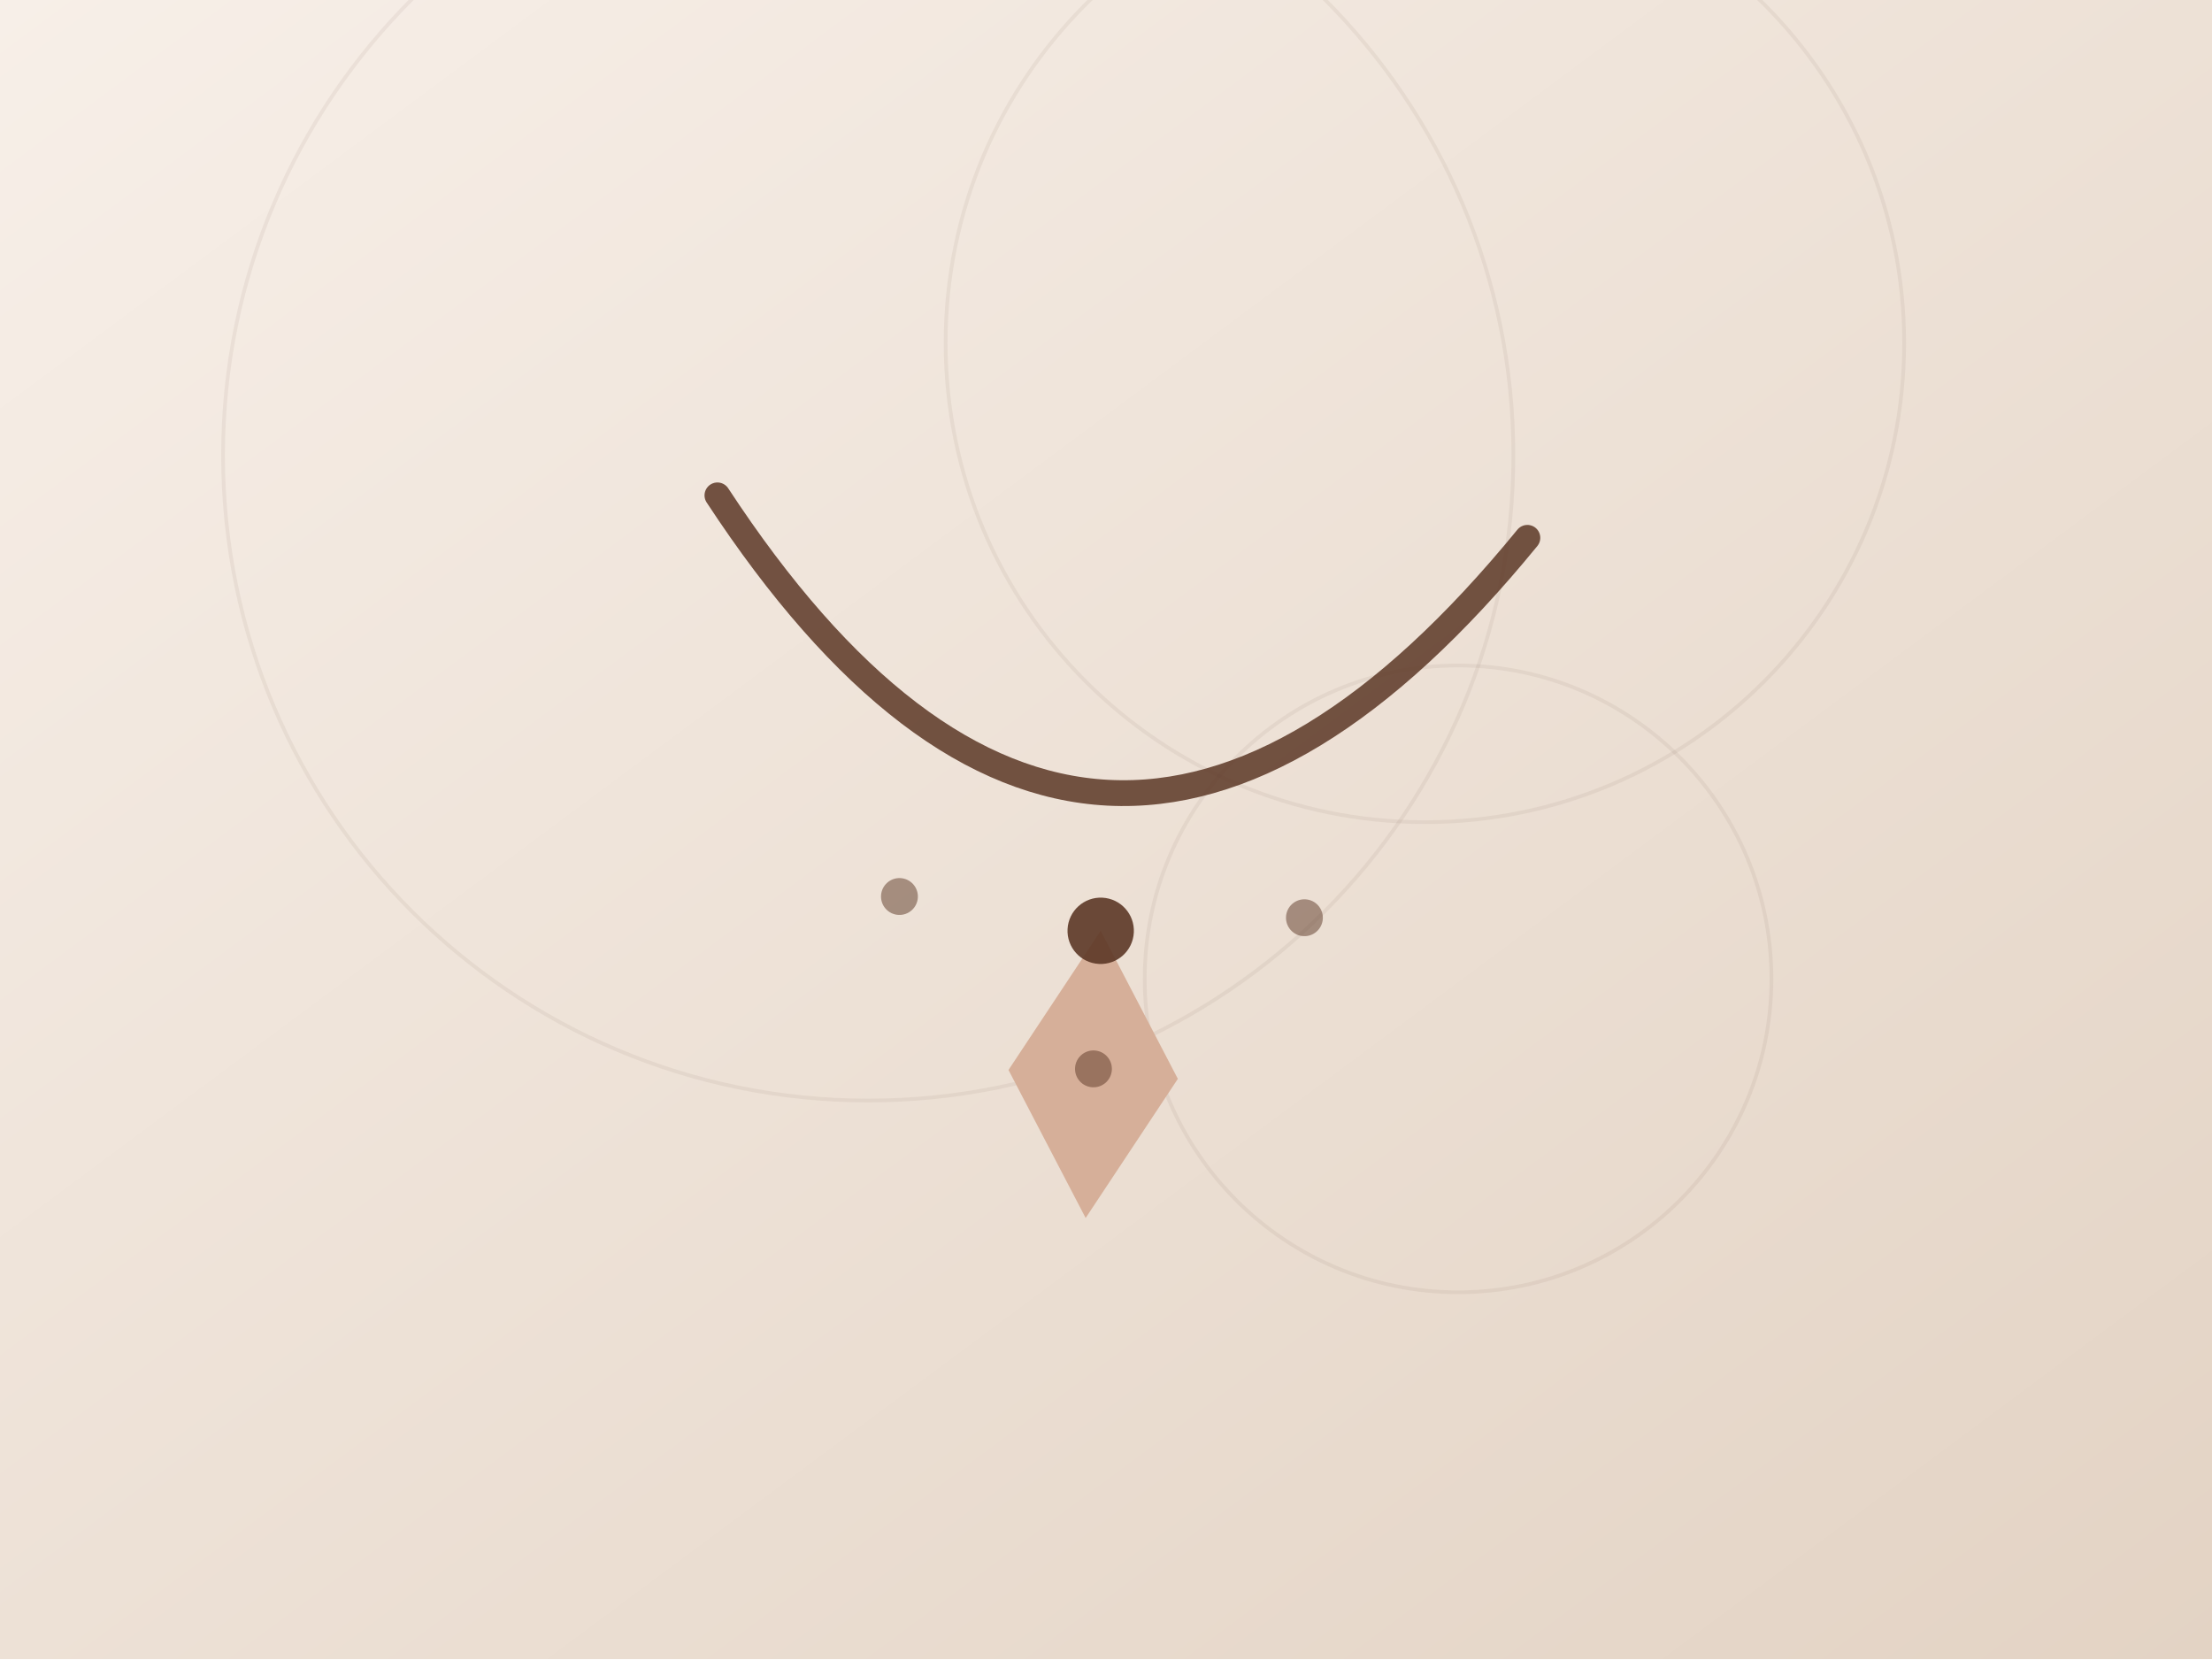
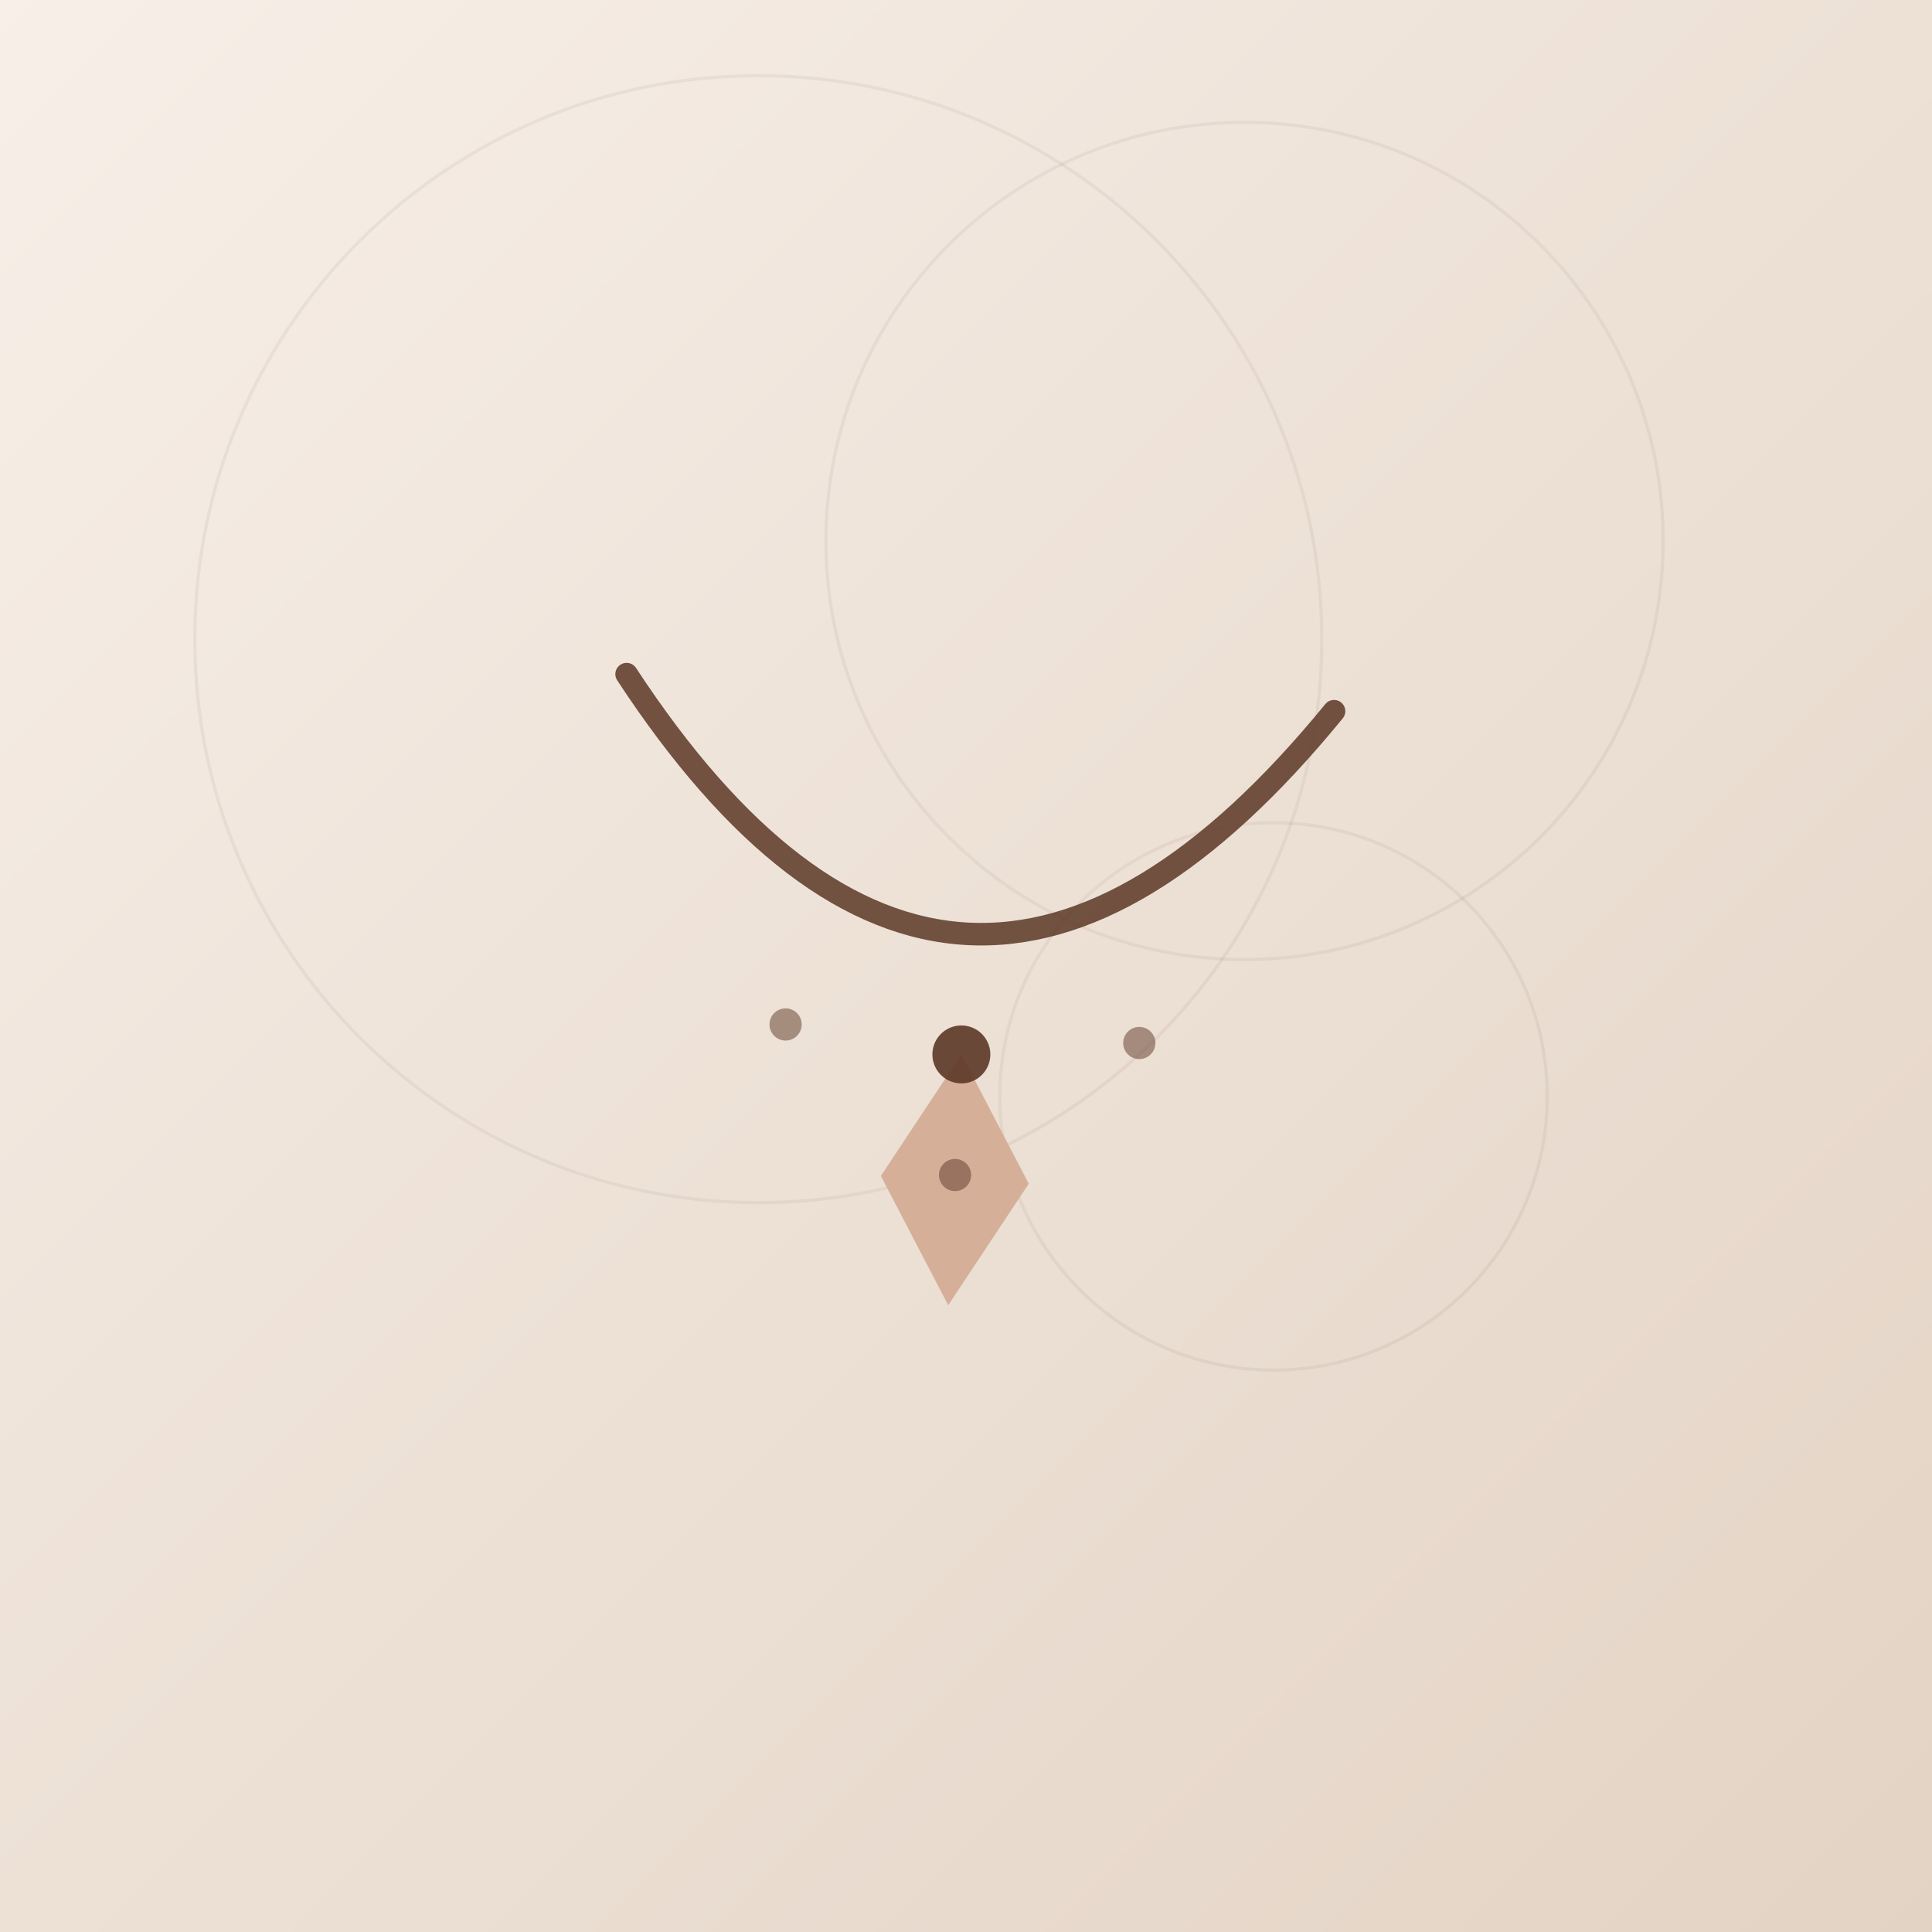
- <svg xmlns="http://www.w3.org/2000/svg" viewBox="0 0 1200 900" width="1200" height="900" role="img" aria-label="Silver Artisan Necklace">
+ <svg xmlns="http://www.w3.org/2000/svg" viewBox="0 0 1200 1200" width="1200" height="1200" role="img" aria-label="Silver Artisan Necklace">
  <defs>
    <linearGradient id="g" x1="0" y1="0" x2="1" y2="1">
      <stop offset="0%" stop-color="#F7EFE8" />
      <stop offset="100%" stop-color="#E3D3C4" />
    </linearGradient>
  </defs>
-   <rect width="1200" height="900" fill="url(#g)" />
-   <circle cx="791" cy="531" r="170" fill="none" stroke="#5C3726" stroke-width="2" opacity="0.07" />
-   <circle cx="773" cy="186" r="260" fill="none" stroke="#5C3726" stroke-width="2" opacity="0.07" />
-   <circle cx="471" cy="247" r="350" fill="none" stroke="#5C3726" stroke-width="2" opacity="0.07" />
-   <g transform="translate(600 450) scale(1) rotate(3) translate(-600 -450)">
+   <rect width="1200" height="1200" fill="url(#g)" />
+   <g transform="translate(0 150)">
+     <circle cx="791" cy="531" r="170" fill="none" stroke="#5C3726" stroke-width="2" opacity="0.07" />
+     <circle cx="773" cy="186" r="260" fill="none" stroke="#5C3726" stroke-width="2" opacity="0.07" />
+     <circle cx="471" cy="247" r="350" fill="none" stroke="#5C3726" stroke-width="2" opacity="0.07" />
+   </g>
+   <g transform="translate(600 600) scale(1) rotate(3) translate(-600 -450)">
    <path d="M380 280 q220 300 440 0" fill="none" stroke="#5C3726" stroke-width="14" stroke-linecap="round" opacity="0.85" />
    <path d="M600 505 l46 78 l-46 78 l-46 -78 z" fill="#D6AF99" />
    <circle cx="600" cy="505" r="18" fill="#5C3726" opacity="0.9" />
    <circle cx="490" cy="492.132" r="10" fill="#5C3726" opacity="0.5" />
    <circle cx="600" cy="580" r="10" fill="#5C3726" opacity="0.5" />
    <circle cx="710" cy="492.132" r="10" fill="#5C3726" opacity="0.5" />
  </g>
</svg>
